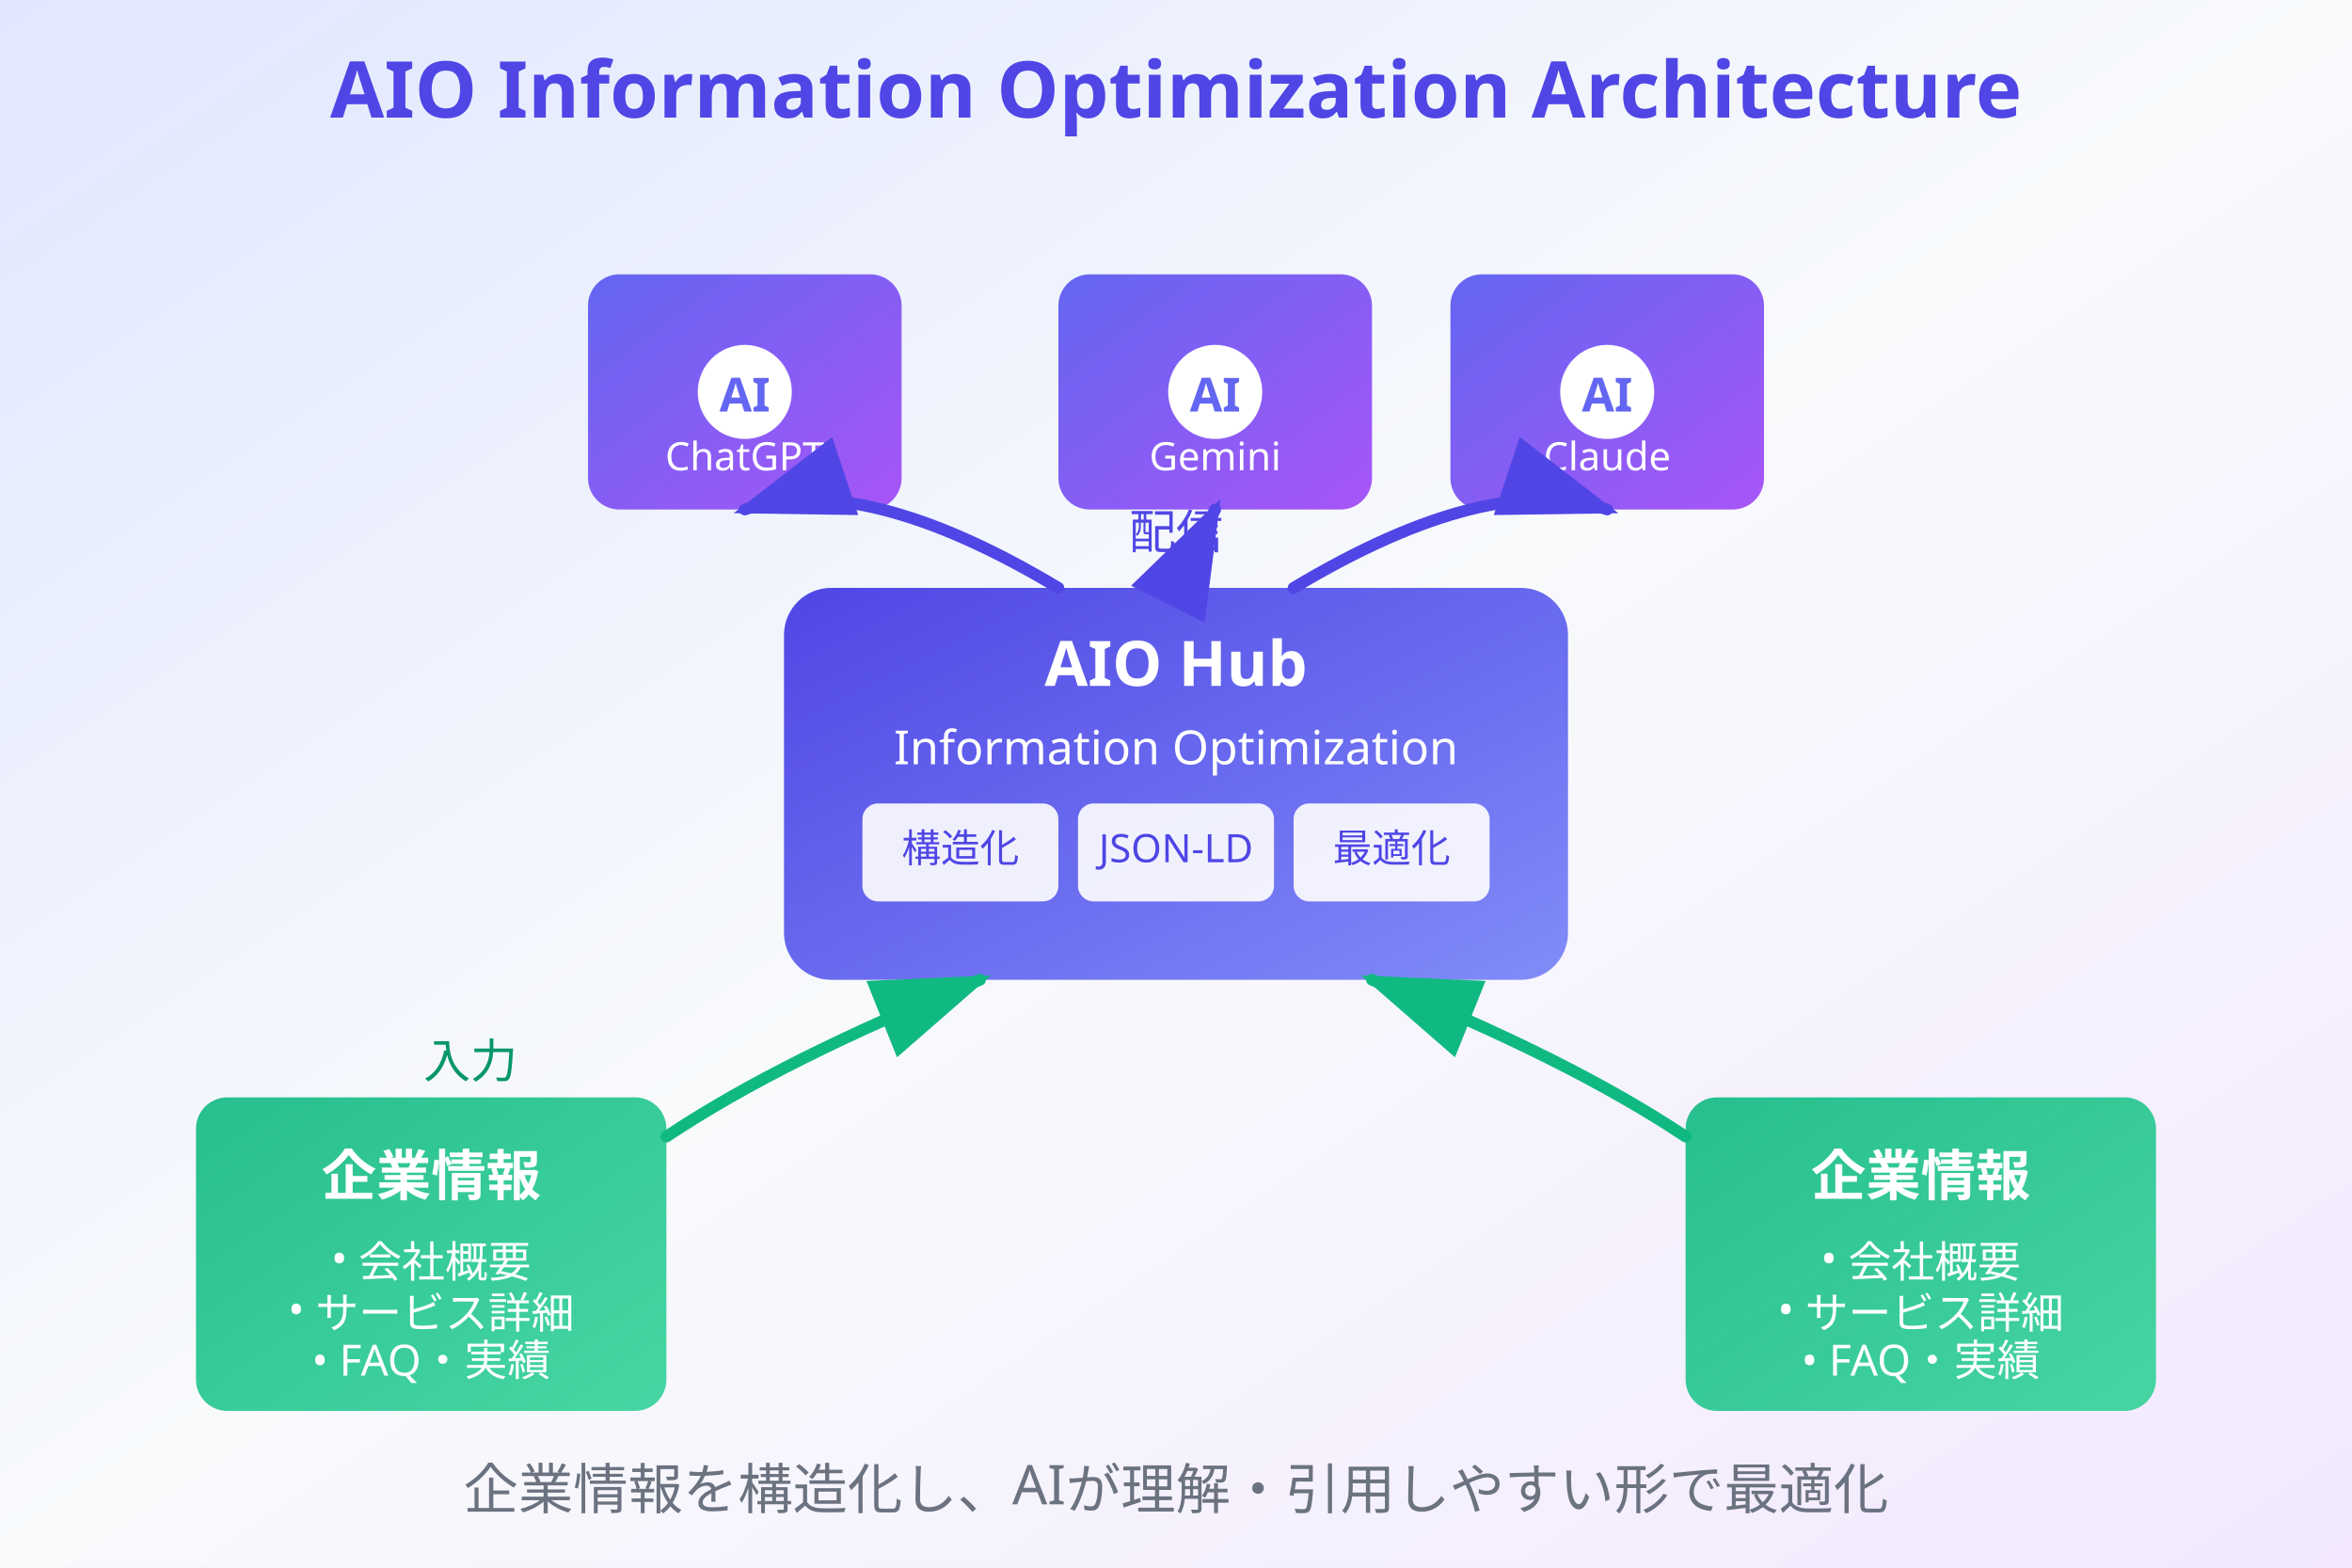
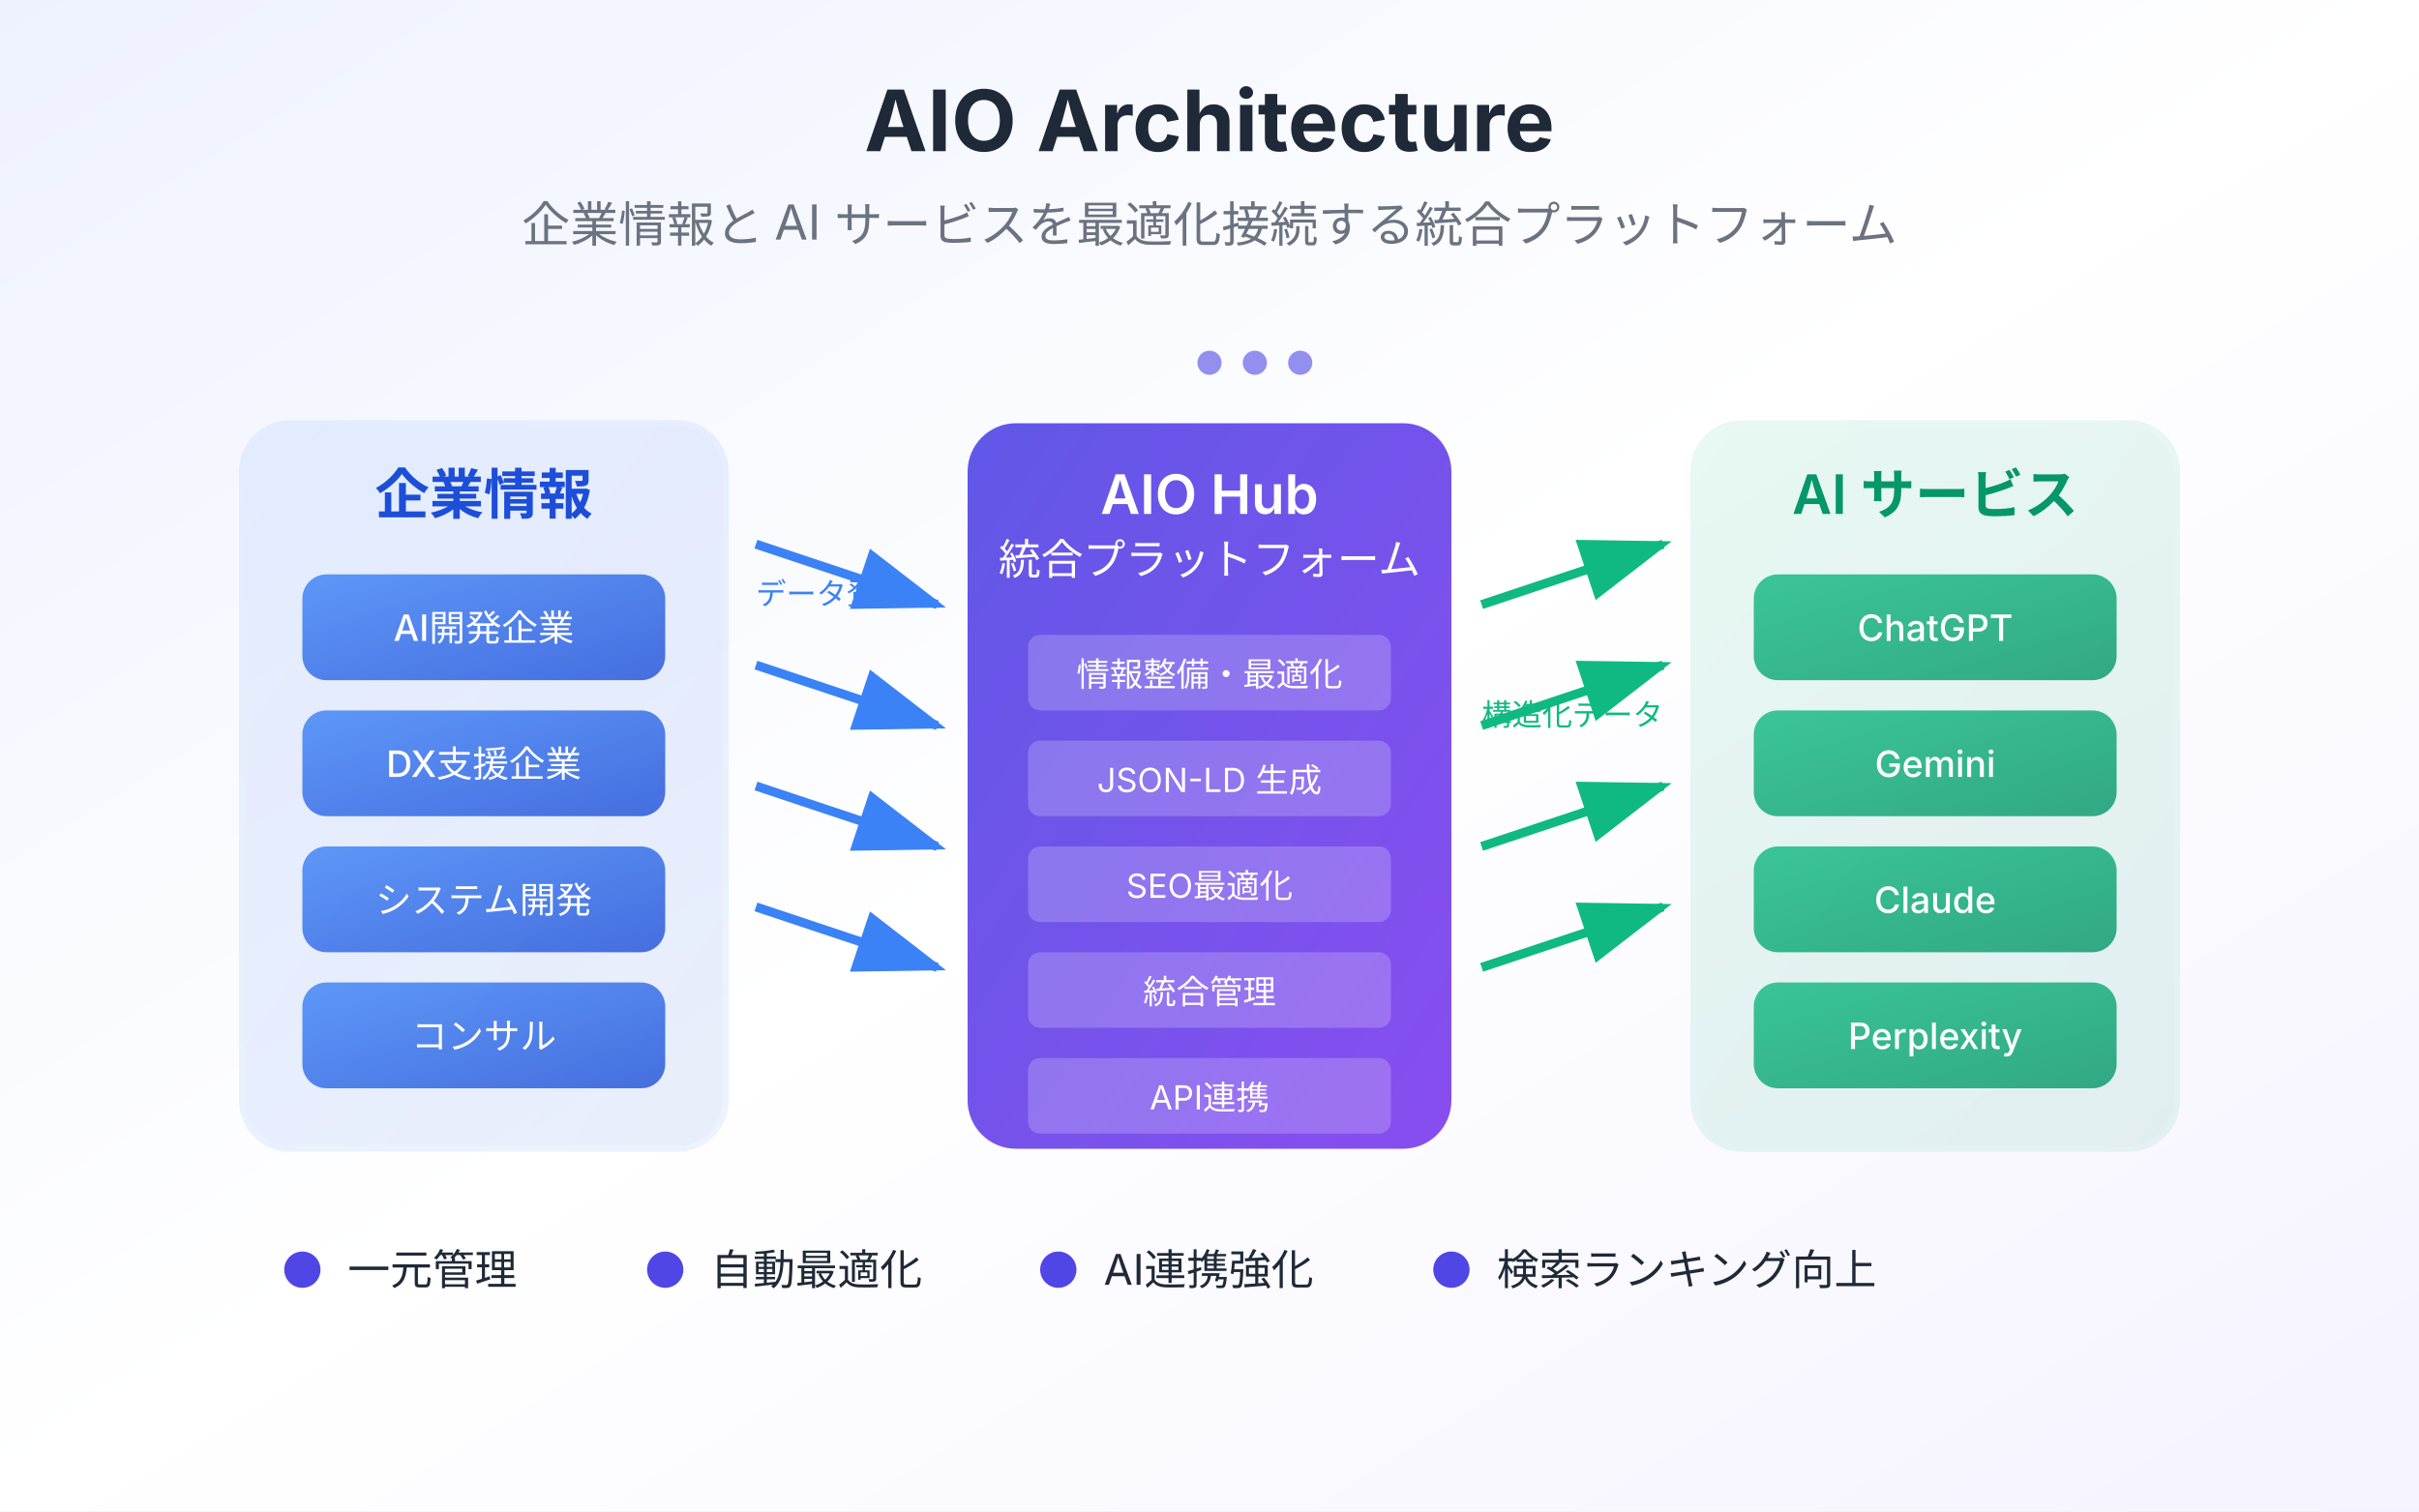
- <svg xmlns="http://www.w3.org/2000/svg" width="600" height="400" viewBox="0 0 600 400">
+ <svg xmlns="http://www.w3.org/2000/svg" width="800" height="500" viewBox="0 0 800 500">
  <defs>
    <linearGradient id="bgGradient" x1="0%" y1="0%" x2="100%" y2="100%">
-       <stop offset="0%" style="stop-color:#e0e7ff;stop-opacity:1" />
-       <stop offset="50%" style="stop-color:#f8fafc;stop-opacity:1" />
-       <stop offset="100%" style="stop-color:#f3e8ff;stop-opacity:1" />
+       <stop offset="0%" style="stop-color:#eef2ff" />
+       <stop offset="50%" style="stop-color:#ffffff" />
+       <stop offset="100%" style="stop-color:#f5f3ff" />
    </linearGradient>
    <linearGradient id="companyGradient" x1="0%" y1="0%" x2="100%" y2="100%">
-       <stop offset="0%" style="stop-color:#10b981;stop-opacity:1" />
-       <stop offset="100%" style="stop-color:#34d399;stop-opacity:1" />
+       <stop offset="0%" style="stop-color:#3b82f6" />
+       <stop offset="100%" style="stop-color:#1d4ed8" />
    </linearGradient>
    <linearGradient id="aioGradient" x1="0%" y1="0%" x2="100%" y2="100%">
-       <stop offset="0%" style="stop-color:#4f46e5;stop-opacity:1" />
-       <stop offset="100%" style="stop-color:#818cf8;stop-opacity:1" />
+       <stop offset="0%" style="stop-color:#4f46e5" />
+       <stop offset="100%" style="stop-color:#7c3aed" />
    </linearGradient>
    <linearGradient id="aiGradient" x1="0%" y1="0%" x2="100%" y2="100%">
-       <stop offset="0%" style="stop-color:#6366f1;stop-opacity:1" />
-       <stop offset="100%" style="stop-color:#a855f7;stop-opacity:1" />
+       <stop offset="0%" style="stop-color:#10b981" />
+       <stop offset="100%" style="stop-color:#059669" />
    </linearGradient>
  </defs>
-   <rect width="600" height="400" fill="url(#bgGradient)" />
-   <text x="300" y="30" font-family="system-ui" font-size="20" font-weight="bold" fill="#4f46e5" text-anchor="middle">
-     AIO Information Optimization Architecture
-   </text>
-   <g transform="translate(50, 280)">
-     <rect x="0" y="0" width="120" height="80" rx="8" fill="url(#companyGradient)" opacity="0.9" />
-     <text x="60" y="25" font-family="system-ui" font-size="14" font-weight="bold" fill="white" text-anchor="middle">企業情報</text>
-     <text x="60" y="45" font-family="system-ui" font-size="11" fill="white" text-anchor="middle">• 会社概要</text>
-     <text x="60" y="58" font-family="system-ui" font-size="11" fill="white" text-anchor="middle">• サービス詳細</text>
-     <text x="60" y="71" font-family="system-ui" font-size="11" fill="white" text-anchor="middle">• FAQ・実績</text>
+   <rect width="800" height="500" fill="url(#bgGradient)" />
+   <text x="400" y="50" text-anchor="middle" font-family="-apple-system, BlinkMacSystemFont, 'Segoe UI', 'Noto Sans JP', sans-serif" font-size="28" font-weight="700" fill="#1f2937">AIO Architecture</text>
+   <text x="400" y="80" text-anchor="middle" font-family="-apple-system, BlinkMacSystemFont, 'Segoe UI', 'Noto Sans JP', sans-serif" font-size="16" fill="#6b7280">企業情報と AI サービスを最適化接続する統合プラットフォーム</text>
+   <g transform="translate(80, 140)">
+     <rect x="0" y="0" width="160" height="240" rx="16" fill="url(#companyGradient)" opacity="0.1" stroke="#3b82f6" stroke-width="2" />
+     <text x="80" y="30" text-anchor="middle" font-family="-apple-system, BlinkMacSystemFont, 'Segoe UI', 'Noto Sans JP', sans-serif" font-size="18" font-weight="600" fill="#1d4ed8">企業情報</text>
+     <rect x="20" y="50" width="120" height="35" rx="8" fill="url(#companyGradient)" opacity="0.8" />
+     <text x="80" y="72" text-anchor="middle" font-family="-apple-system, BlinkMacSystemFont, 'Segoe UI', 'Noto Sans JP', sans-serif" font-size="12" font-weight="500" fill="white">AI開発企業</text>
+     <rect x="20" y="95" width="120" height="35" rx="8" fill="url(#companyGradient)" opacity="0.8" />
+     <text x="80" y="117" text-anchor="middle" font-family="-apple-system, BlinkMacSystemFont, 'Segoe UI', 'Noto Sans JP', sans-serif" font-size="12" font-weight="500" fill="white">DX支援企業</text>
+     <rect x="20" y="140" width="120" height="35" rx="8" fill="url(#companyGradient)" opacity="0.8" />
+     <text x="80" y="162" text-anchor="middle" font-family="-apple-system, BlinkMacSystemFont, 'Segoe UI', 'Noto Sans JP', sans-serif" font-size="12" font-weight="500" fill="white">システム開発</text>
+     <rect x="20" y="185" width="120" height="35" rx="8" fill="url(#companyGradient)" opacity="0.8" />
+     <text x="80" y="207" text-anchor="middle" font-family="-apple-system, BlinkMacSystemFont, 'Segoe UI', 'Noto Sans JP', sans-serif" font-size="12" font-weight="500" fill="white">コンサル</text>
  </g>
-   <g transform="translate(430, 280)">
-     <rect x="0" y="0" width="120" height="80" rx="8" fill="url(#companyGradient)" opacity="0.9" />
-     <text x="60" y="25" font-family="system-ui" font-size="14" font-weight="bold" fill="white" text-anchor="middle">企業情報</text>
-     <text x="60" y="45" font-family="system-ui" font-size="11" fill="white" text-anchor="middle">• 会社概要</text>
-     <text x="60" y="58" font-family="system-ui" font-size="11" fill="white" text-anchor="middle">• サービス詳細</text>
-     <text x="60" y="71" font-family="system-ui" font-size="11" fill="white" text-anchor="middle">• FAQ・実績</text>
+   <g transform="translate(320, 140)">
+     <rect x="0" y="0" width="160" height="240" rx="16" fill="url(#aioGradient)" opacity="0.9" />
+     <text x="80" y="30" text-anchor="middle" font-family="-apple-system, BlinkMacSystemFont, 'Segoe UI', 'Noto Sans JP', sans-serif" font-size="18" font-weight="600" fill="white">AIO Hub</text>
+     <text x="80" y="50" text-anchor="middle" font-family="-apple-system, BlinkMacSystemFont, 'Segoe UI', 'Noto Sans JP', sans-serif" font-size="14" fill="white">統合プラットフォーム</text>
+     <g transform="translate(20, 70)">
+       <rect x="0" y="0" width="120" height="25" rx="4" fill="white" opacity="0.2" />
+       <text x="60" y="17" text-anchor="middle" font-family="-apple-system, BlinkMacSystemFont, 'Segoe UI', 'Noto Sans JP', sans-serif" font-size="11" fill="white">情報整備・最適化</text>
+       <rect x="0" y="35" width="120" height="25" rx="4" fill="white" opacity="0.2" />
+       <text x="60" y="52" text-anchor="middle" font-family="-apple-system, BlinkMacSystemFont, 'Segoe UI', 'Noto Sans JP', sans-serif" font-size="11" fill="white">JSON-LD 生成</text>
+       <rect x="0" y="70" width="120" height="25" rx="4" fill="white" opacity="0.2" />
+       <text x="60" y="87" text-anchor="middle" font-family="-apple-system, BlinkMacSystemFont, 'Segoe UI', 'Noto Sans JP', sans-serif" font-size="11" fill="white">SEO最適化</text>
+       <rect x="0" y="105" width="120" height="25" rx="4" fill="white" opacity="0.2" />
+       <text x="60" y="122" text-anchor="middle" font-family="-apple-system, BlinkMacSystemFont, 'Segoe UI', 'Noto Sans JP', sans-serif" font-size="11" fill="white">統合管理</text>
+       <rect x="0" y="140" width="120" height="25" rx="4" fill="white" opacity="0.2" />
+       <text x="60" y="157" text-anchor="middle" font-family="-apple-system, BlinkMacSystemFont, 'Segoe UI', 'Noto Sans JP', sans-serif" font-size="11" fill="white">API連携</text>
+     </g>
  </g>
-   <g transform="translate(200, 150)">
-     <rect x="0" y="0" width="200" height="100" rx="12" fill="url(#aioGradient)" />
-     <text x="100" y="25" font-family="system-ui" font-size="16" font-weight="bold" fill="white" text-anchor="middle">AIO Hub</text>
-     <text x="100" y="45" font-family="system-ui" font-size="12" fill="white" text-anchor="middle">Information Optimization</text>
-     <rect x="20" y="55" width="50" height="25" rx="4" fill="white" opacity="0.9" />
-     <text x="45" y="70" font-family="system-ui" font-size="10" fill="#4f46e5" text-anchor="middle">構造化</text>
-     <rect x="75" y="55" width="50" height="25" rx="4" fill="white" opacity="0.9" />
-     <text x="100" y="70" font-family="system-ui" font-size="10" fill="#4f46e5" text-anchor="middle">JSON-LD</text>
-     <rect x="130" y="55" width="50" height="25" rx="4" fill="white" opacity="0.9" />
-     <text x="155" y="70" font-family="system-ui" font-size="10" fill="#4f46e5" text-anchor="middle">最適化</text>
+   <g transform="translate(560, 140)">
+     <rect x="0" y="0" width="160" height="240" rx="16" fill="url(#aiGradient)" opacity="0.1" stroke="#10b981" stroke-width="2" />
+     <text x="80" y="30" text-anchor="middle" font-family="-apple-system, BlinkMacSystemFont, 'Segoe UI', 'Noto Sans JP', sans-serif" font-size="18" font-weight="600" fill="#059669">AI サービス</text>
+     <rect x="20" y="50" width="120" height="35" rx="8" fill="url(#aiGradient)" opacity="0.8" />
+     <text x="80" y="72" text-anchor="middle" font-family="-apple-system, BlinkMacSystemFont, 'Segoe UI', 'Noto Sans JP', sans-serif" font-size="12" font-weight="500" fill="white">ChatGPT</text>
+     <rect x="20" y="95" width="120" height="35" rx="8" fill="url(#aiGradient)" opacity="0.8" />
+     <text x="80" y="117" text-anchor="middle" font-family="-apple-system, BlinkMacSystemFont, 'Segoe UI', 'Noto Sans JP', sans-serif" font-size="12" font-weight="500" fill="white">Gemini</text>
+     <rect x="20" y="140" width="120" height="35" rx="8" fill="url(#aiGradient)" opacity="0.8" />
+     <text x="80" y="162" text-anchor="middle" font-family="-apple-system, BlinkMacSystemFont, 'Segoe UI', 'Noto Sans JP', sans-serif" font-size="12" font-weight="500" fill="white">Claude</text>
+     <rect x="20" y="185" width="120" height="35" rx="8" fill="url(#aiGradient)" opacity="0.8" />
+     <text x="80" y="207" text-anchor="middle" font-family="-apple-system, BlinkMacSystemFont, 'Segoe UI', 'Noto Sans JP', sans-serif" font-size="12" font-weight="500" fill="white">Perplexity</text>
  </g>
-   <g transform="translate(150, 70)">
-     <rect x="0" y="0" width="80" height="60" rx="8" fill="url(#aiGradient)" />
-     <circle cx="40" cy="30" r="12" fill="white" />
-     <text x="40" y="35" font-family="system-ui" font-size="12" font-weight="bold" fill="#6366f1" text-anchor="middle">AI</text>
-     <text x="40" y="50" font-family="system-ui" font-size="10" fill="white" text-anchor="middle">ChatGPT</text>
+   <g>
+     <path d="M 250 180 L 310 200" stroke="#3b82f6" stroke-width="3" fill="none" marker-end="url(#arrowblue)" />
+     <path d="M 250 220 L 310 240" stroke="#3b82f6" stroke-width="3" fill="none" marker-end="url(#arrowblue)" />
+     <path d="M 250 260 L 310 280" stroke="#3b82f6" stroke-width="3" fill="none" marker-end="url(#arrowblue)" />
+     <path d="M 250 300 L 310 320" stroke="#3b82f6" stroke-width="3" fill="none" marker-end="url(#arrowblue)" />
+     <text x="275" y="200" text-anchor="middle" font-family="-apple-system, BlinkMacSystemFont, 'Segoe UI', 'Noto Sans JP', sans-serif" font-size="10" fill="#3b82f6">データ登録</text>
  </g>
-   <g transform="translate(270, 70)">
-     <rect x="0" y="0" width="80" height="60" rx="8" fill="url(#aiGradient)" />
-     <circle cx="40" cy="30" r="12" fill="white" />
-     <text x="40" y="35" font-family="system-ui" font-size="12" font-weight="bold" fill="#6366f1" text-anchor="middle">AI</text>
-     <text x="40" y="50" font-family="system-ui" font-size="10" fill="white" text-anchor="middle">Gemini</text>
+   <g>
+     <path d="M 490 200 L 550 180" stroke="#10b981" stroke-width="3" fill="none" marker-end="url(#arrowgreen)" />
+     <path d="M 490 240 L 550 220" stroke="#10b981" stroke-width="3" fill="none" marker-end="url(#arrowgreen)" />
+     <path d="M 490 280 L 550 260" stroke="#10b981" stroke-width="3" fill="none" marker-end="url(#arrowgreen)" />
+     <path d="M 490 320 L 550 300" stroke="#10b981" stroke-width="3" fill="none" marker-end="url(#arrowgreen)" />
+     <text x="520" y="240" text-anchor="middle" font-family="-apple-system, BlinkMacSystemFont, 'Segoe UI', 'Noto Sans JP', sans-serif" font-size="10" fill="#10b981">構造化データ</text>
  </g>
-   <g transform="translate(370, 70)">
-     <rect x="0" y="0" width="80" height="60" rx="8" fill="url(#aiGradient)" />
-     <circle cx="40" cy="30" r="12" fill="white" />
-     <text x="40" y="35" font-family="system-ui" font-size="12" font-weight="bold" fill="#6366f1" text-anchor="middle">AI</text>
-     <text x="40" y="50" font-family="system-ui" font-size="10" fill="white" text-anchor="middle">Claude</text>
+   <g transform="translate(100, 420)">
+     <circle cx="0" cy="0" r="6" fill="#4f46e5" />
+     <text x="15" y="5" font-family="-apple-system, BlinkMacSystemFont, 'Segoe UI', 'Noto Sans JP', sans-serif" font-size="14" fill="#1f2937">一元管理</text>
+     <circle cx="120" cy="0" r="6" fill="#4f46e5" />
+     <text x="135" y="5" font-family="-apple-system, BlinkMacSystemFont, 'Segoe UI', 'Noto Sans JP', sans-serif" font-size="14" fill="#1f2937">自動最適化</text>
+     <circle cx="250" cy="0" r="6" fill="#4f46e5" />
+     <text x="265" y="5" font-family="-apple-system, BlinkMacSystemFont, 'Segoe UI', 'Noto Sans JP', sans-serif" font-size="14" fill="#1f2937">AI連携強化</text>
+     <circle cx="380" cy="0" r="6" fill="#4f46e5" />
+     <text x="395" y="5" font-family="-apple-system, BlinkMacSystemFont, 'Segoe UI', 'Noto Sans JP', sans-serif" font-size="14" fill="#1f2937">検索ランキング向上</text>
  </g>
-   <path d="M 170 290 Q 200 270 250 250" stroke="#10b981" stroke-width="3" fill="none" stroke-linecap="round" marker-end="url(#arrowhead1)" />
-   <path d="M 430 290 Q 400 270 350 250" stroke="#10b981" stroke-width="3" fill="none" stroke-linecap="round" marker-end="url(#arrowhead1)" />
-   <path d="M 270 150 Q 220 120 190 130" stroke="#4f46e5" stroke-width="3" fill="none" stroke-linecap="round" marker-end="url(#arrowhead2)" />
-   <path d="M 300 150 L 310 130" stroke="#4f46e5" stroke-width="3" fill="none" stroke-linecap="round" marker-end="url(#arrowhead2)" />
-   <path d="M 330 150 Q 380 120 410 130" stroke="#4f46e5" stroke-width="3" fill="none" stroke-linecap="round" marker-end="url(#arrowhead2)" />
+   <g opacity="0.6">
+     <circle cx="400" cy="120" r="4" fill="#4f46e5">
+       <animate attributeName="opacity" values="1;0.3;1" dur="2s" repeatCount="indefinite" />
+     </circle>
+     <circle cx="415" cy="120" r="4" fill="#4f46e5">
+       <animate attributeName="opacity" values="0.3;1;0.3" dur="2s" repeatCount="indefinite" begin="0.7s" />
+     </circle>
+     <circle cx="430" cy="120" r="4" fill="#4f46e5">
+       <animate attributeName="opacity" values="1;0.3;1" dur="2s" repeatCount="indefinite" begin="1.4s" />
+     </circle>
+   </g>
  <defs>
-     <marker id="arrowhead1" markerWidth="10" markerHeight="7" refX="9" refY="3.5" orient="auto">
+     <marker id="arrowblue" markerWidth="10" markerHeight="7" refX="9" refY="3.5" orient="auto">
+       <polygon points="0 0, 10 3.5, 0 7" fill="#3b82f6" />
+     </marker>
+     <marker id="arrowgreen" markerWidth="10" markerHeight="7" refX="9" refY="3.5" orient="auto">
      <polygon points="0 0, 10 3.5, 0 7" fill="#10b981" />
    </marker>
-     <marker id="arrowhead2" markerWidth="10" markerHeight="7" refX="9" refY="3.5" orient="auto">
-       <polygon points="0 0, 10 3.5, 0 7" fill="#4f46e5" />
-     </marker>
  </defs>
-   <text x="120" y="275" font-family="system-ui" font-size="12" fill="#059669" text-anchor="middle">入力</text>
-   <text x="300" y="140" font-family="system-ui" font-size="12" fill="#4f46e5" text-anchor="middle">配信</text>
-   <text x="300" y="385" font-family="system-ui" font-size="14" fill="#6b7280" text-anchor="middle">
-     企業情報を構造化し、AIが理解・引用しやすい形で最適化
-   </text>
</svg>
